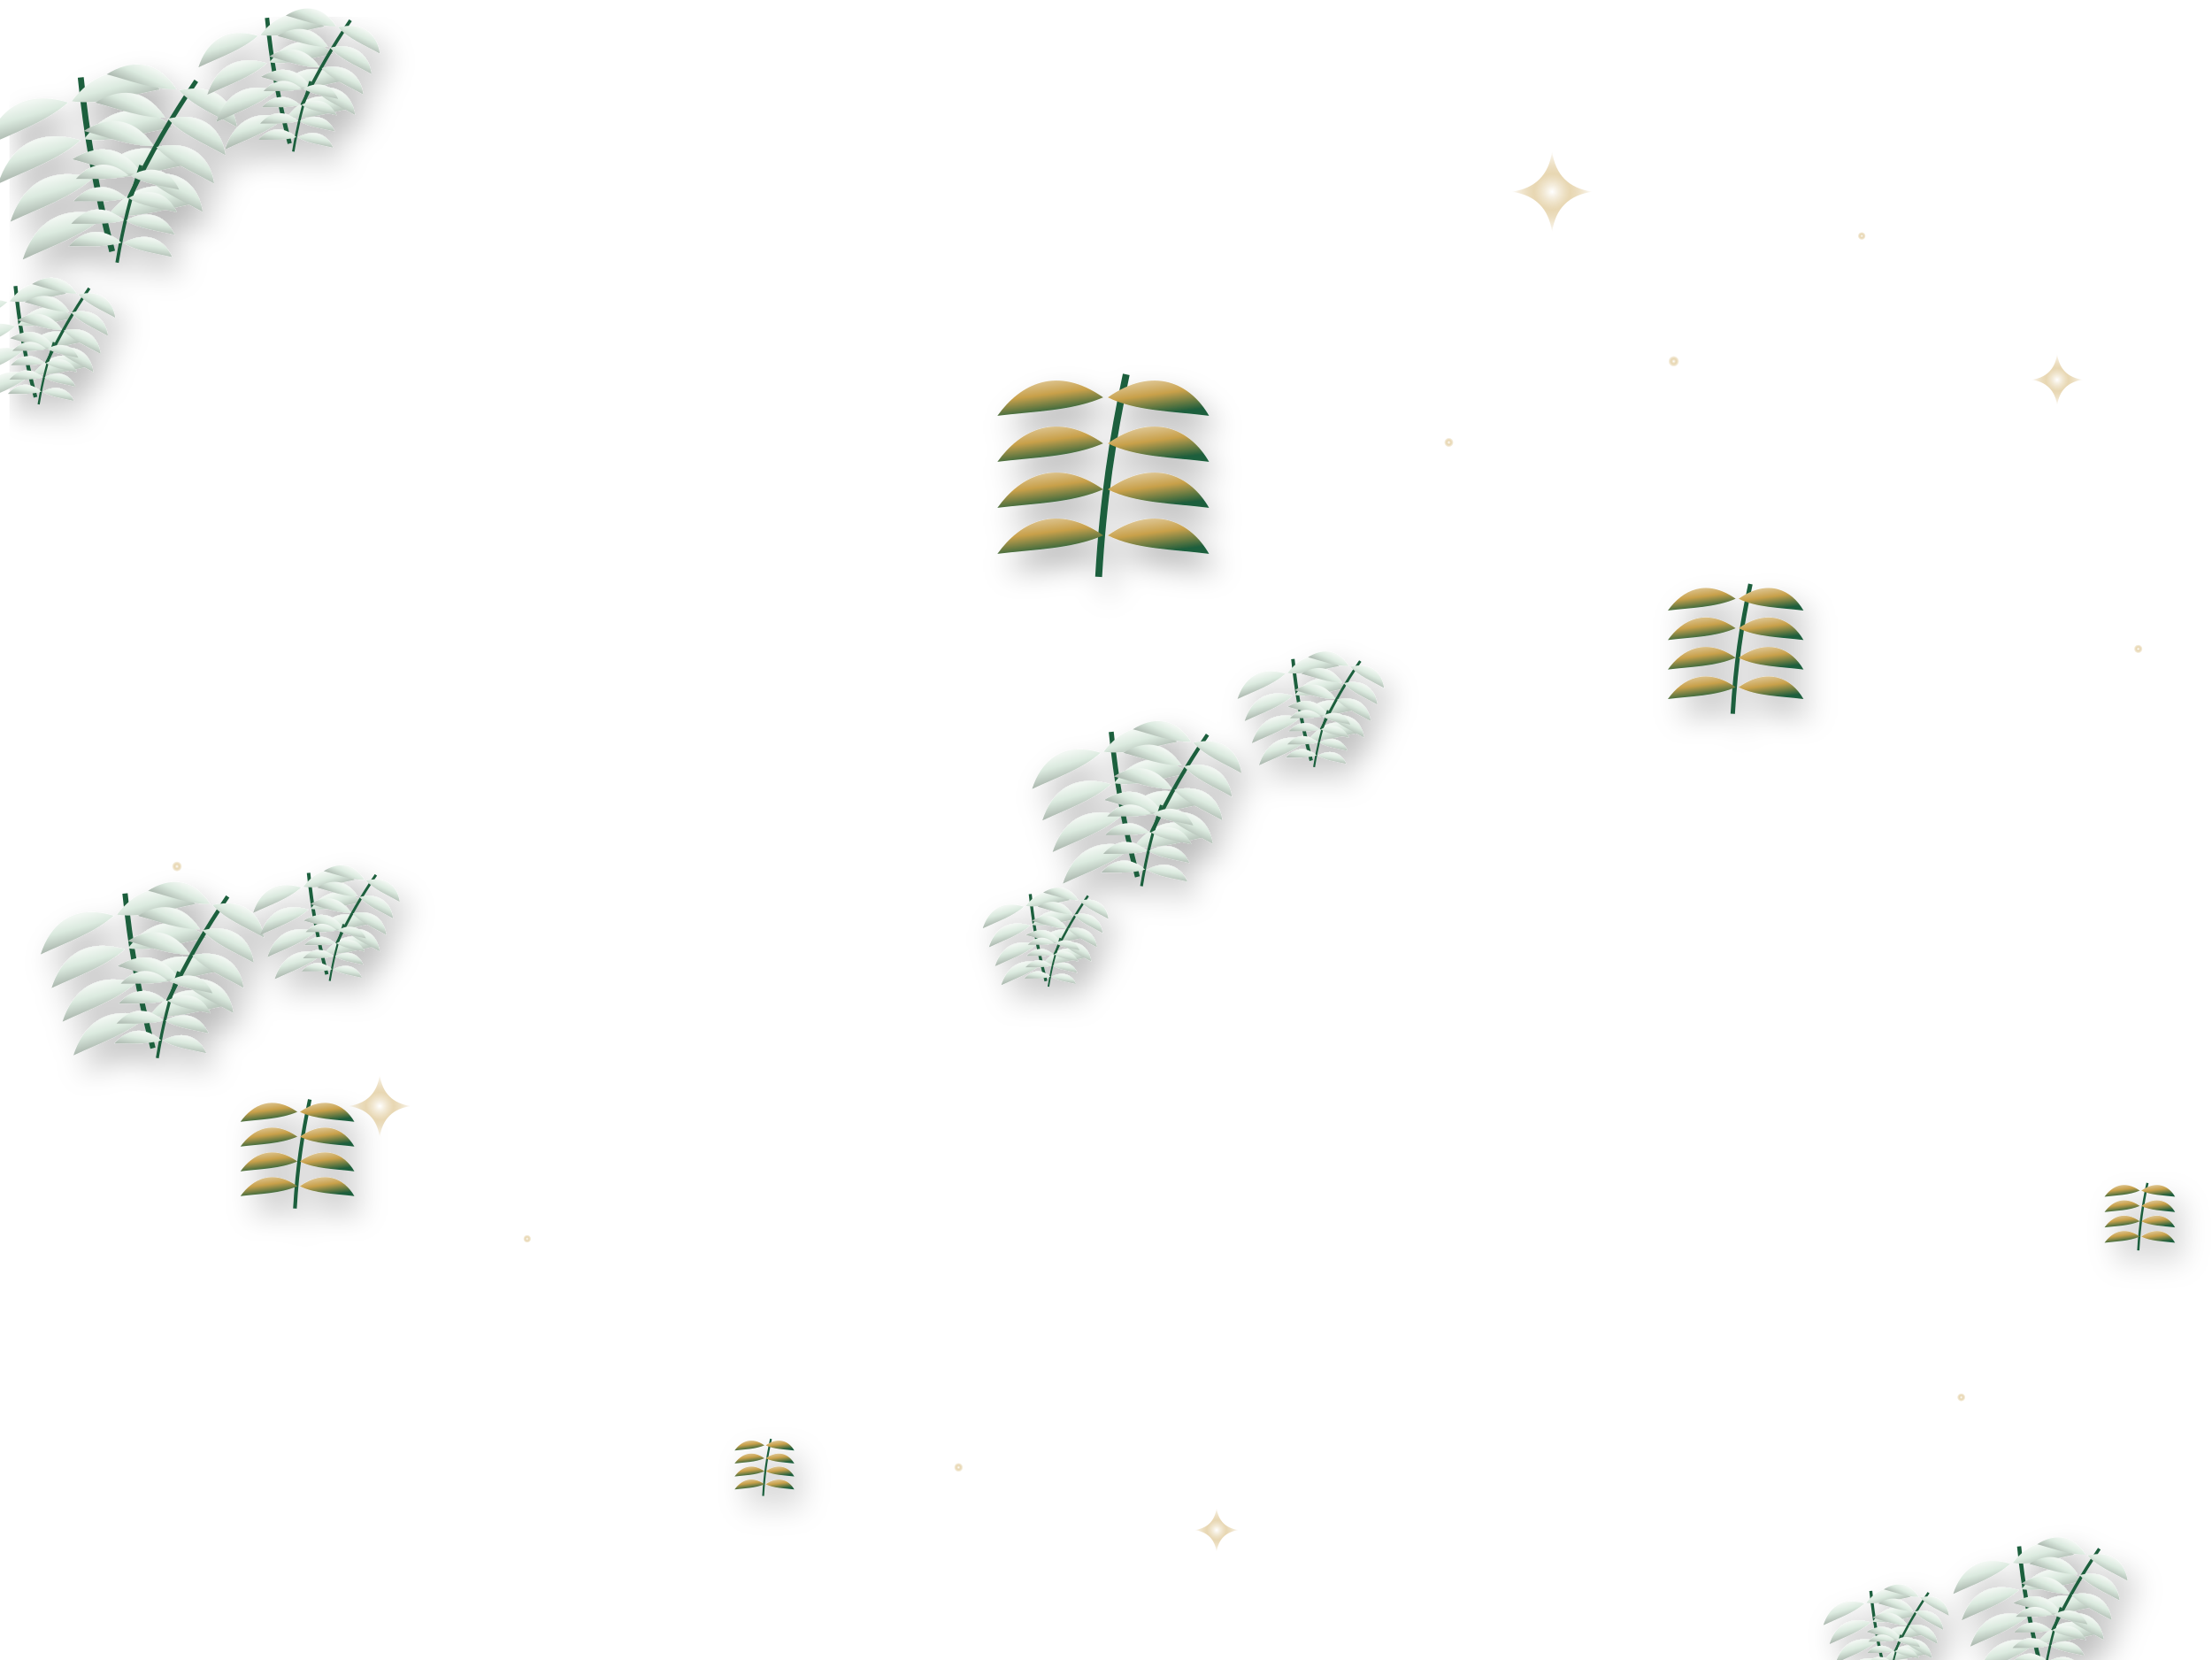
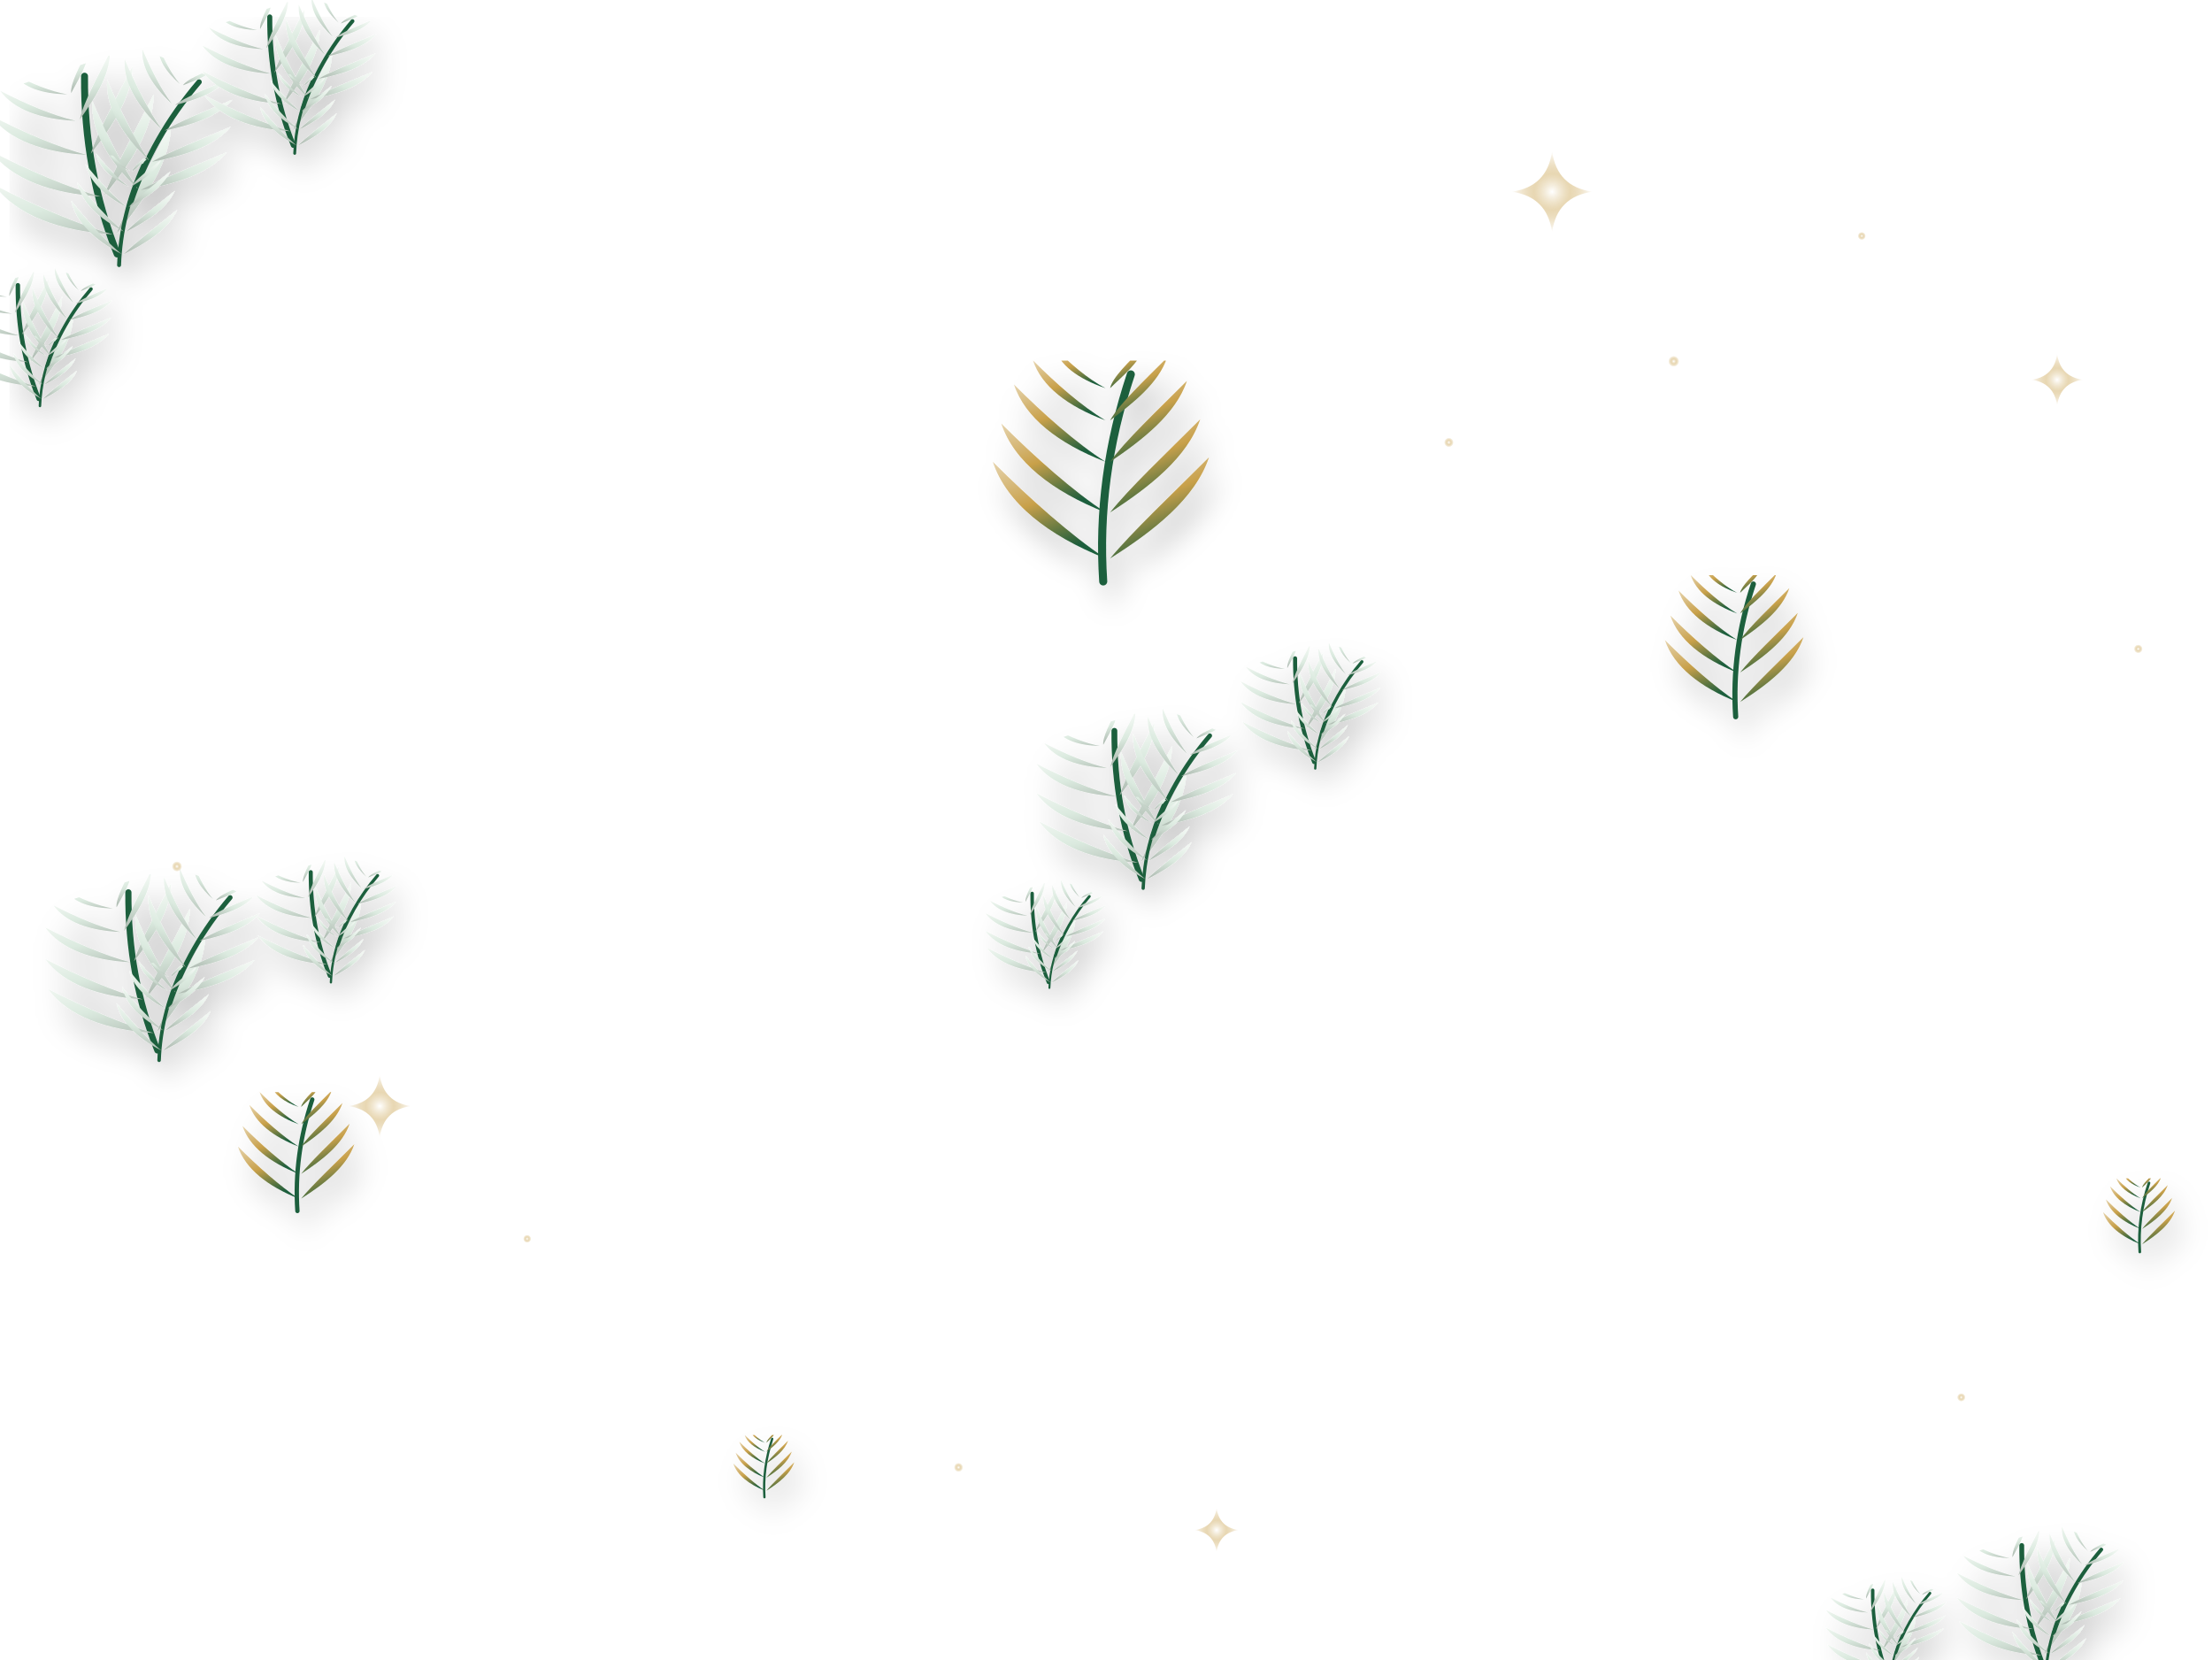
<svg xmlns="http://www.w3.org/2000/svg" viewBox="0 0 1200 900" width="1200" height="900">
  <defs>
    <linearGradient id="pt" x1="0" y1="1" x2="0.15" y2="0">
      <stop offset="0%" stop-color="#abb7ae" />
      <stop offset="58%" stop-color="#dbeadf" />
      <stop offset="100%" stop-color="#f1f7f2" />
    </linearGradient>
    <symbol id="mot" viewBox="-50 -50 100 100">
-       <path d="M0,44 C2,10 6,-16 12,-44" fill="none" stroke="currentColor" stroke-width="3" />
-       <path d="M2,-34 C-18,-48 -34,-40 -44,-26 C-28,-28 -12,-28 2,-34Z" />
-       <path d="M4,-34 C24,-48 40,-40 48,-26 C32,-28 16,-28 4,-34Z" />
-       <path d="M2,-14 C-18,-28 -34,-20 -44,-6 C-28,-8 -12,-8 2,-14Z" />
-       <path d="M4,-14 C24,-28 40,-20 48,-6 C32,-8 16,-8 4,-14Z" />
-       <path d="M2,6 C-18,-8 -34,0 -44,14 C-28,12 -12,12 2,6Z" />
-       <path d="M4,6 C24,-8 40,0 48,14 C32,12 16,12 4,6Z" />
-       <path d="M2,26 C-18,12 -34,20 -44,34 C-28,32 -12,32 2,26Z" />
-       <path d="M4,26 C24,12 40,20 48,34 C32,32 16,32 4,26Z" />
+       <path d="M2,46 C0,16 4,-14 14,-44" fill="none" stroke="currentColor" stroke-width="3.5" stroke-linecap="round" />
+       <path d="M3,36 C-22,26 -40,12 -46,-6 C-30,10 -12,26 3,36 Z" />
+       <path d="M5,36 C24,24 42,10 48,-8 C32,8 14,25 5,36 Z" />
+       <path d="M3,16 C-20.24,6.8 -36.8,-6.08 -42.32,-22.64 C-27.6,-7.92 -11.04,6.8 3,16 Z" />
+       <path d="M5,16 C22.08,4.96 38.64,-7.92 44.16,-24.48 C29.44,-9.76 12.88,5.88 5,16 Z" />
+       <path d="M3,-6 C-17.6,-14 -32,-25.2 -36.8,-39.6 C-24,-26.8 -9.6,-14 3,-6 Z" />
+       <path d="M5,-6 C19.2,-15.6 33.6,-26.8 38.4,-41.2 C25.6,-28.4 11.2,-14.8 5,-6 Z" />
+       <path d="M3,-24 C-13.64,-30.2 -24.8,-38.88 -28.52,-50.04 C-18.6,-40.12 -7.44,-30.2 3,-24 Z" />
+       <path d="M5,-24 C14.88,-31.44 26.04,-40.12 29.76,-51.28 C19.84,-41.36 8.68,-30.82 5,-24 Z" />
+       <path d="M3,-38 C-9.24,-42.2 -16.8,-48.08 -19.32,-55.64 C-12.6,-48.92 -5.04,-42.2 3,-38 Z" />
+       <path d="M5,-38 C10.08,-43.04 17.64,-48.92 20.16,-56.48 C13.44,-49.76 5.88,-42.62 5,-38 Z" />
    </symbol>
    <symbol id="dec" viewBox="-100 -100 200 200">
      <g fill="url(#pt)" color="#1f5e3c">
        <use href="#mot" x="-50" y="-50" width="100" height="100" transform="translate(-22,10) rotate(-18) scale(1.5)" />
        <use href="#mot" x="-50" y="-50" width="100" height="100" transform="translate(30,-14) rotate(22) scale(1.15)" />
        <use href="#mot" x="-50" y="-50" width="100" height="100" transform="translate(6,44) rotate(6) scale(0.85)" />
      </g>
    </symbol>
    <linearGradient id="acc" x1="0" y1="0" x2="0.4" y2="1">
      <stop offset="0%" stop-color="#e6d4ae" />
      <stop offset="50%" stop-color="#c8a04a" />
      <stop offset="100%" stop-color="#1f5e3c" />
    </linearGradient>
    <radialGradient id="dust" cx="50%" cy="50%" r="50%">
      <stop offset="0%" stop-color="#ffffff" stop-opacity="0.95" />
      <stop offset="44%" stop-color="#dec692" stop-opacity="0.7" />
      <stop offset="100%" stop-color="#c8a04a" stop-opacity="0" />
    </radialGradient>
    <filter id="dr" x="-26%" y="-26%" width="154%" height="154%">
      <feDropShadow dx="5" dy="9" stdDeviation="8" flood-color="#000000" flood-opacity="0.3" />
    </filter>
    <path id="spk" d="M0,-10 Q1.2,-1.2 10,0 Q1.2,1.2 0,10 Q-1.2,1.2 -10,0 Q-1.2,-1.2 0,-10 Z" />
    <symbol id="mo" viewBox="-50 -50 100 100">
-       <path d="M0,44 C2,10 6,-16 12,-44" fill="none" stroke="currentColor" stroke-width="3" />
-       <path d="M2,-34 C-18,-48 -34,-40 -44,-26 C-28,-28 -12,-28 2,-34Z" />
-       <path d="M4,-34 C24,-48 40,-40 48,-26 C32,-28 16,-28 4,-34Z" />
-       <path d="M2,-14 C-18,-28 -34,-20 -44,-6 C-28,-8 -12,-8 2,-14Z" />
-       <path d="M4,-14 C24,-28 40,-20 48,-6 C32,-8 16,-8 4,-14Z" />
-       <path d="M2,6 C-18,-8 -34,0 -44,14 C-28,12 -12,12 2,6Z" />
-       <path d="M4,6 C24,-8 40,0 48,14 C32,12 16,12 4,6Z" />
-       <path d="M2,26 C-18,12 -34,20 -44,34 C-28,32 -12,32 2,26Z" />
-       <path d="M4,26 C24,12 40,20 48,34 C32,32 16,32 4,26Z" />
+       <path d="M2,46 C0,16 4,-14 14,-44" fill="none" stroke="currentColor" stroke-width="3.5" stroke-linecap="round" />
+       <path d="M3,36 C-22,26 -40,12 -46,-6 C-30,10 -12,26 3,36 Z" />
+       <path d="M5,36 C24,24 42,10 48,-8 C32,8 14,25 5,36 Z" />
+       <path d="M3,16 C-20.24,6.8 -36.8,-6.08 -42.32,-22.64 C-27.6,-7.92 -11.04,6.8 3,16 Z" />
+       <path d="M5,16 C22.08,4.96 38.64,-7.92 44.16,-24.48 C29.44,-9.76 12.88,5.88 5,16 Z" />
+       <path d="M3,-6 C-17.6,-14 -32,-25.2 -36.8,-39.6 C-24,-26.8 -9.6,-14 3,-6 Z" />
+       <path d="M5,-6 C19.2,-15.6 33.6,-26.8 38.4,-41.2 C25.6,-28.4 11.2,-14.8 5,-6 Z" />
+       <path d="M3,-24 C-13.64,-30.2 -24.8,-38.88 -28.52,-50.04 C-18.6,-40.12 -7.44,-30.2 3,-24 Z" />
+       <path d="M5,-24 C14.88,-31.44 26.04,-40.12 29.76,-51.28 C19.84,-41.36 8.68,-30.82 5,-24 Z" />
+       <path d="M3,-38 C-9.24,-42.2 -16.8,-48.08 -19.32,-55.64 C-12.6,-48.92 -5.04,-42.2 3,-38 Z" />
+       <path d="M5,-38 C10.08,-43.04 17.64,-48.92 20.16,-56.48 C13.44,-49.76 5.88,-42.62 5,-38 Z" />
    </symbol>
  </defs>
  <g filter="url(#dr)">
    <use href="#dec" x="-100" y="-100" width="200" height="200" transform="translate(62,84) scale(0.72)" />
    <use href="#dec" x="-100" y="-100" width="200" height="200" transform="translate(158,40) scale(0.52)" />
    <use href="#dec" x="-100" y="-100" width="200" height="200" transform="translate(20,182) scale(0.46)" />
    <use href="#dec" x="-100" y="-100" width="200" height="200" transform="translate(618,432) scale(0.6)" />
    <use href="#dec" x="-100" y="-100" width="200" height="200" transform="translate(712,382) scale(0.42)" />
    <use href="#dec" x="-100" y="-100" width="200" height="200" transform="translate(568,506) scale(0.36)" />
    <use href="#dec" x="-100" y="-100" width="200" height="200" transform="translate(84,522) scale(0.64)" />
    <use href="#dec" x="-100" y="-100" width="200" height="200" transform="translate(178,498) scale(0.42)" />
    <use href="#dec" x="-100" y="-100" width="200" height="200" transform="translate(1108,868) scale(0.5)" />
    <use href="#dec" x="-100" y="-100" width="200" height="200" transform="translate(1024,884) scale(0.36)" />
  </g>
  <g fill="url(#acc)" color="#1f5e3c" filter="url(#dr)">
    <use href="#mo" x="-50" y="-50" width="100" height="100" transform="translate(596,258) scale(1.248)" />
    <use href="#mo" x="-50" y="-50" width="100" height="100" transform="translate(940,352) scale(0.8)" />
    <use href="#mo" x="-50" y="-50" width="100" height="100" transform="translate(160,626) scale(0.672)" />
    <use href="#mo" x="-50" y="-50" width="100" height="100" transform="translate(1160,660) scale(0.416)" />
    <use href="#mo" x="-50" y="-50" width="100" height="100" transform="translate(414,796) scale(0.352)" />
  </g>
  <g fill="url(#dust)">
    <use href="#spk" transform="translate(842,104) scale(2.2)" />
    <use href="#spk" transform="translate(1116,206) scale(1.4)" />
    <use href="#spk" transform="translate(206,600) scale(1.7)" />
    <use href="#spk" transform="translate(660,830) scale(1.2)" />
    <circle cx="908" cy="196" r="3" />
    <circle cx="1010" cy="128" r="2.2" />
    <circle cx="786" cy="240" r="2.6" />
    <circle cx="1160" cy="352" r="2.4" />
    <circle cx="96" cy="470" r="2.8" />
    <circle cx="286" cy="672" r="2.2" />
    <circle cx="520" cy="796" r="2.5" />
    <circle cx="1064" cy="758" r="2.3" />
  </g>
</svg>
